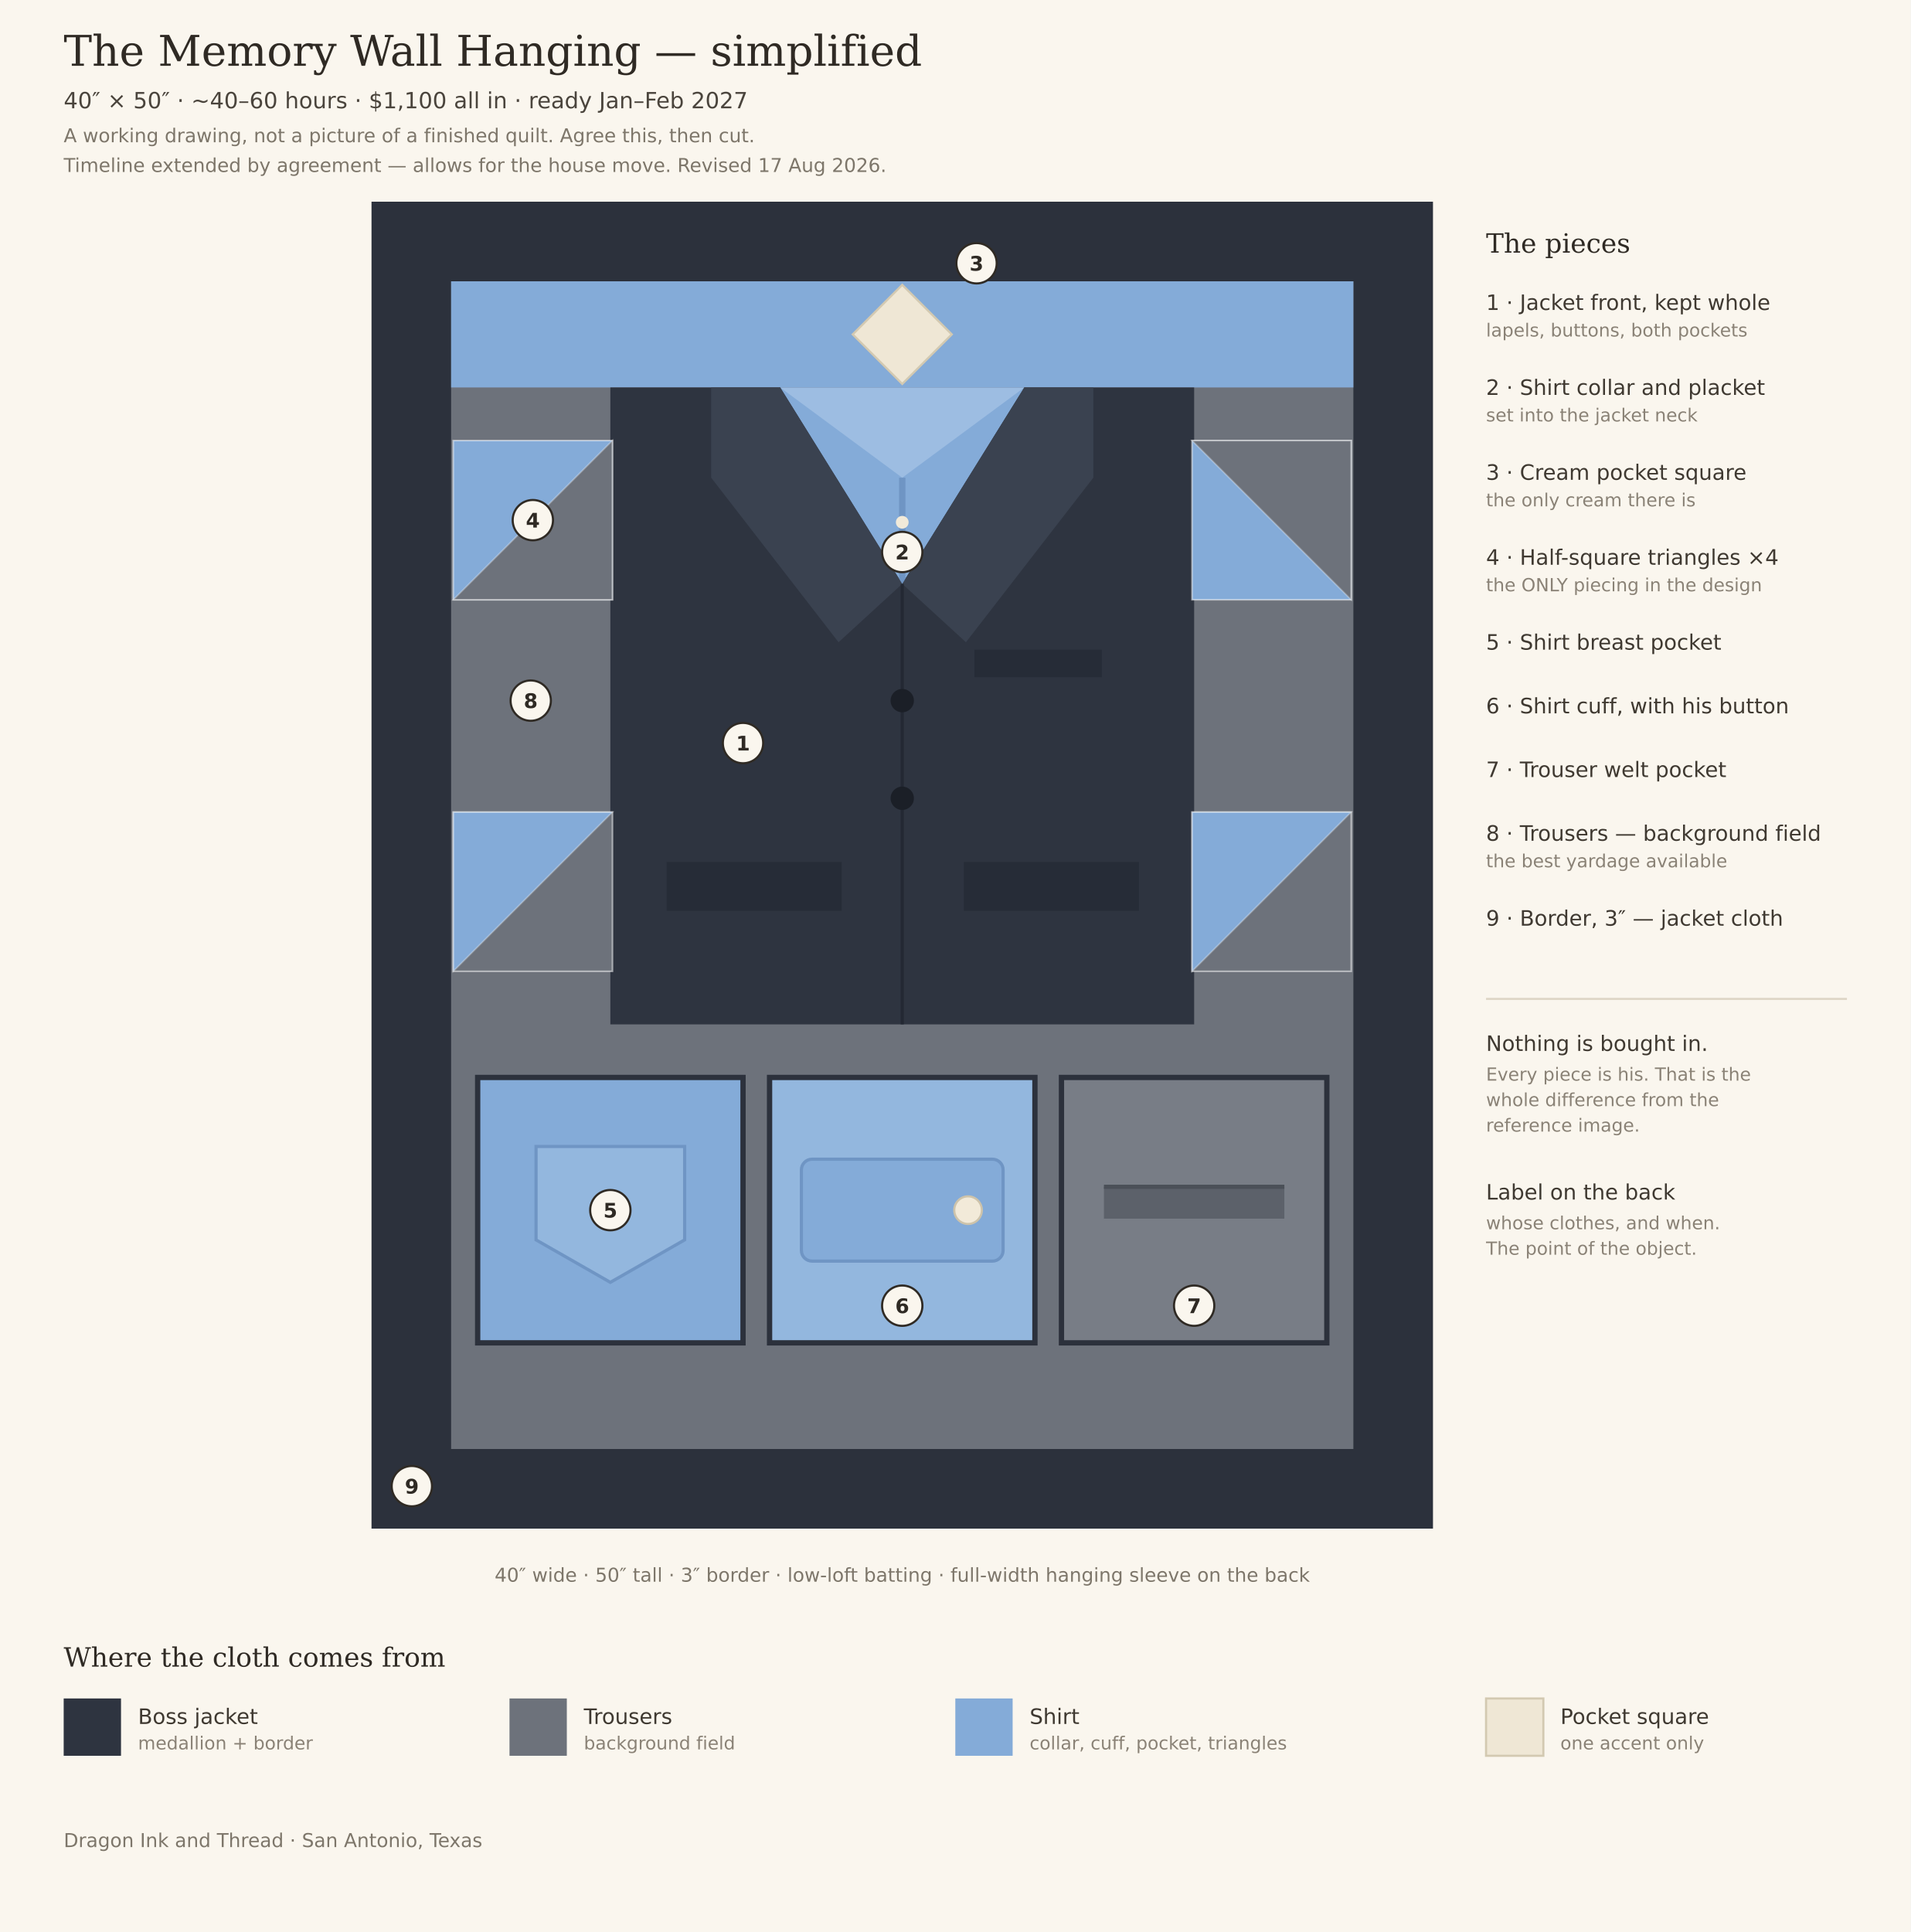
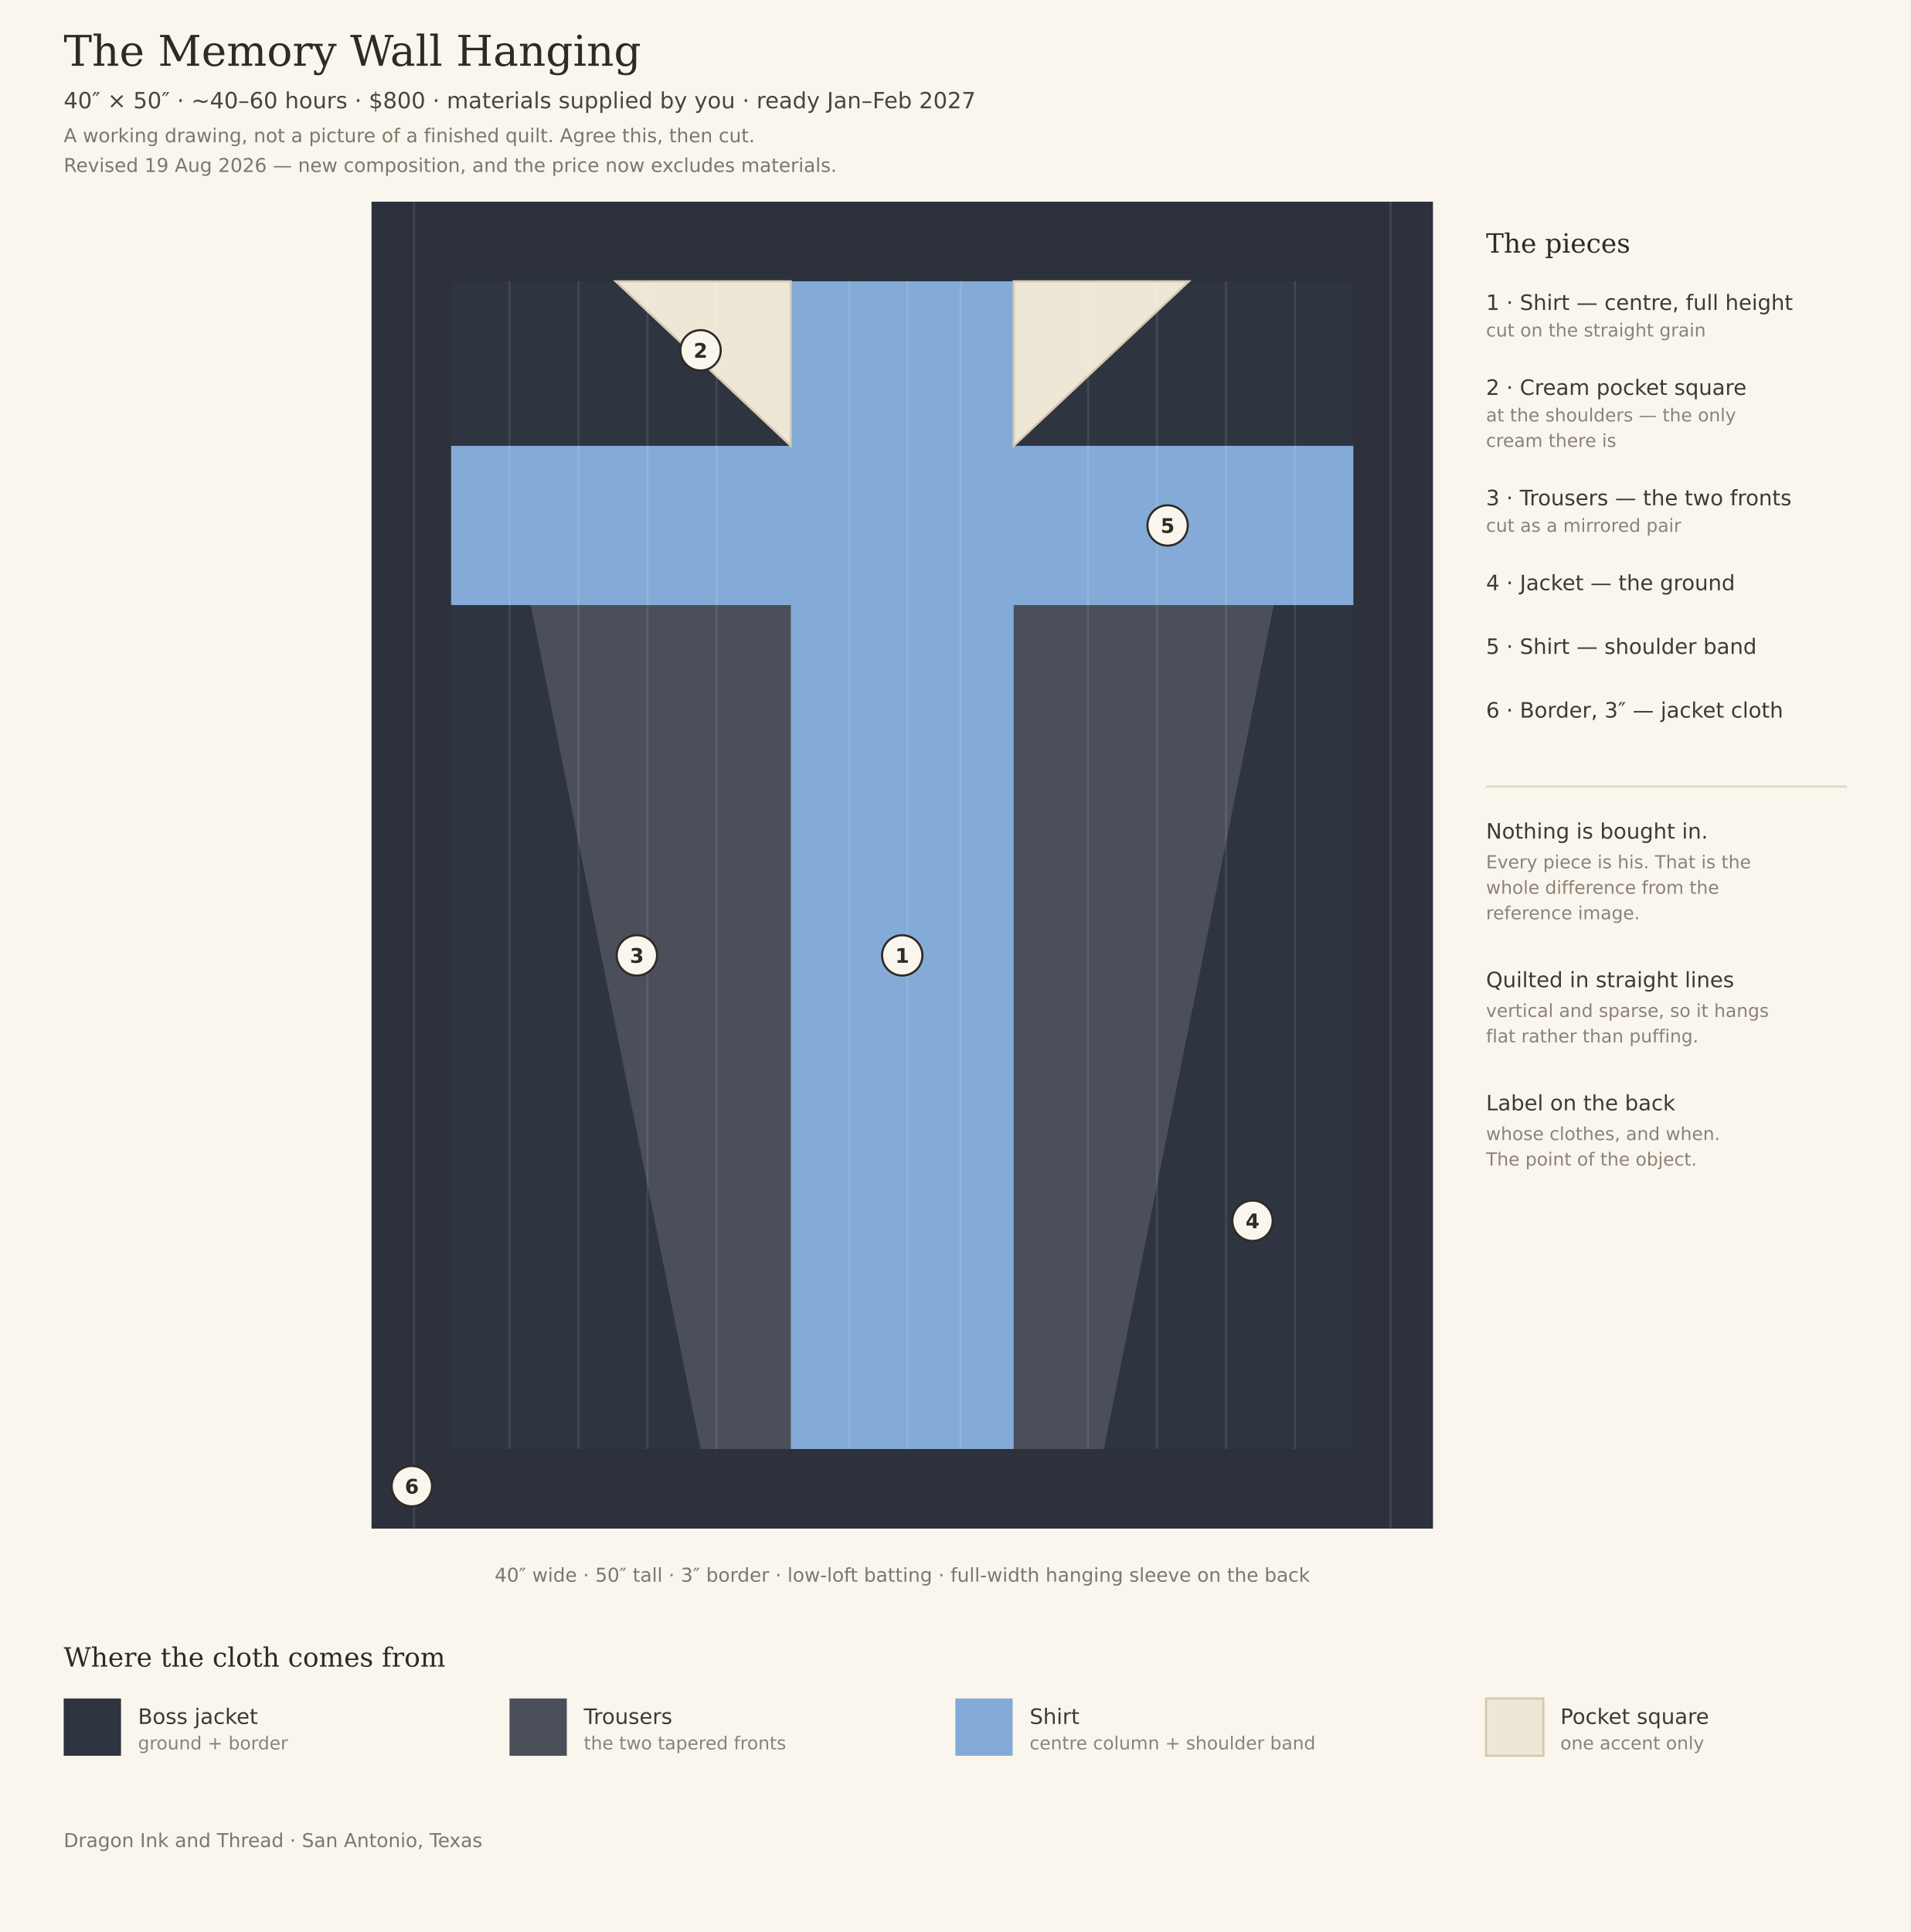
<svg xmlns="http://www.w3.org/2000/svg" width="1800" height="1820" viewBox="0 0 1800 1820">
  <defs>
    <style>
      .h1 { font-family: "DejaVu Serif", serif; fill: #2f2a24; font-size: 40px; }
      .h2 { font-family: "DejaVu Serif", serif; fill: #2f2a24; font-size: 25px; }
      .s  { font-family: "DejaVu Sans", sans-serif; fill: #4a443c; font-size: 21px; }
      .sm { font-family: "DejaVu Sans", sans-serif; fill: #7d766a; font-size: 18px; }
      .key{ font-family: "DejaVu Sans", sans-serif; fill: #3f3931; font-size: 20px; }
      .keysm { font-family: "DejaVu Sans", sans-serif; fill: #8a8276; font-size: 17px; }
      .num{ font-family: "DejaVu Sans", sans-serif; font-size: 19px; font-weight: bold; }
+       .qline { stroke: #ffffff; stroke-opacity: .10; stroke-width: 2; }
    </style>
  </defs>
  <rect width="1800" height="1820" fill="#faf6ee" />
-   <text class="h1" x="60" y="62">The Memory Wall Hanging — simplified</text>
-   <text class="s" x="60" y="102">40″ × 50″  ·  ~40–60 hours  ·  $1,100 all in  ·  ready Jan–Feb 2027</text>
+   <text class="h1" x="60" y="62">The Memory Wall Hanging</text>
+   <text class="s" x="60" y="102">40″ × 50″  ·  ~40–60 hours  ·  $800  ·  materials supplied by you  ·  ready Jan–Feb 2027</text>
  <text class="sm" x="60" y="134">A working drawing, not a picture of a finished quilt. Agree this, then cut.</text>
-   <text class="sm" x="60" y="162">Timeline extended by agreement — allows for the house move. Revised 17 Aug 2026.</text>
+   <text class="sm" x="60" y="162">Revised 19 Aug 2026 — new composition, and the price now excludes materials.</text>
  <rect x="350" y="190" width="1000" height="1250" fill="#2c313c" />
-   <rect x="425" y="265" width="850" height="1100" fill="#6d727b" />
-   <rect x="425" y="265" width="850" height="100" fill="#84abd8" />
-   <g transform="translate(850,315) rotate(45)">
-     <rect x="-33" y="-33" width="66" height="66" fill="#efe7d5" stroke="#d3c9b1" stroke-width="2" />
+   <rect x="425" y="265" width="850" height="1100" fill="#2e3440" />
+   <rect x="425" y="420" width="850" height="150" fill="#84abd8" />
+   <polygon points="500,570 745,570 745,1365 660,1365" fill="#4a4f59" />
+   <polygon points="1200,570 955,570 955,1365 1040,1365" fill="#4a4f59" />
+   <rect x="745" y="265" width="210" height="1100" fill="#84abd8" />
+   <polygon points="580,265 745,265 745,420" fill="#efe7d5" stroke="#d3c9b1" stroke-width="2" />
+   <polygon points="1120,265 955,265 955,420" fill="#efe7d5" stroke="#d3c9b1" stroke-width="2" />
+   <g class="qline">
+     <line x1="480" y1="265" x2="480" y2="1365" />
+     <line x1="545" y1="265" x2="545" y2="1365" />
+     <line x1="610" y1="265" x2="610" y2="1365" />
+     <line x1="675" y1="265" x2="675" y2="1365" />
+     <line x1="800" y1="265" x2="800" y2="1365" />
+     <line x1="855" y1="265" x2="855" y2="1365" />
+     <line x1="905" y1="265" x2="905" y2="1365" />
+     <line x1="1025" y1="265" x2="1025" y2="1365" />
+     <line x1="1090" y1="265" x2="1090" y2="1365" />
+     <line x1="1155" y1="265" x2="1155" y2="1365" />
+     <line x1="1220" y1="265" x2="1220" y2="1365" />
+     <line x1="390" y1="190" x2="390" y2="1440" />
+     <line x1="1310" y1="190" x2="1310" y2="1440" />
  </g>
-   <rect x="575" y="365" width="550" height="600" fill="#2e3440" />
-   <polygon points="735,365 850,550 965,365" fill="#84abd8" />
-   <polygon points="735,365 850,450 965,365" fill="#9dbde2" />
-   <line x1="850" y1="450" x2="850" y2="550" stroke="#6f95c4" stroke-width="6" />
-   <circle cx="850" cy="492" r="6" fill="#f2ead9" />
-   <polygon points="670,365 735,365 850,550 790,605 670,450" fill="#3a4250" />
-   <polygon points="1030,365 965,365 850,550 910,605 1030,450" fill="#3a4250" />
-   <line x1="850" y1="550" x2="850" y2="965" stroke="#232833" stroke-width="3" />
-   <circle cx="850" cy="660" r="11" fill="#1b1f27" />
-   <circle cx="850" cy="752" r="11" fill="#1b1f27" />
-   <rect x="918" y="612" width="120" height="26" fill="#262c37" />
-   <rect x="628" y="812" width="165" height="46" fill="#262c37" />
-   <rect x="908" y="812" width="165" height="46" fill="#262c37" />
-   <g stroke="#ffffff" stroke-opacity=".30" stroke-width="1.5">
-     <rect x="427" y="415" width="150" height="150" fill="#84abd8" />
-     <polygon points="427,565 577,415 577,565" fill="#6d727b" />
-     <rect x="427" y="415" width="150" height="150" fill="none" />
-     <rect x="427" y="765" width="150" height="150" fill="#6d727b" />
-     <polygon points="427,765 577,765 427,915" fill="#84abd8" />
-     <rect x="427" y="765" width="150" height="150" fill="none" />
-     <rect x="1123" y="415" width="150" height="150" fill="#84abd8" />
-     <polygon points="1123,415 1273,415 1273,565" fill="#6d727b" />
-     <rect x="1123" y="415" width="150" height="150" fill="none" />
-     <rect x="1123" y="765" width="150" height="150" fill="#6d727b" />
-     <polygon points="1273,765 1123,915 1123,765" fill="#84abd8" />
-     <rect x="1123" y="765" width="150" height="150" fill="none" />
-   </g>
-   <rect x="450" y="1015" width="250" height="250" fill="#84abd8" />
-   <path d="M505 1080 h140 v88 l-70 40 l-70 -40 z" fill="#93b7de" stroke="#6f95c4" stroke-width="3" />
-   <rect x="450" y="1015" width="250" height="250" fill="none" stroke="#2c313c" stroke-width="5" />
-   <rect x="725" y="1015" width="250" height="250" fill="#93b7de" />
-   <rect x="755" y="1092" width="190" height="96" rx="10" fill="#84abd8" stroke="#6f95c4" stroke-width="3" />
-   <circle cx="912" cy="1140" r="13" fill="#f2ead9" stroke="#cdc3ab" stroke-width="2" />
-   <rect x="725" y="1015" width="250" height="250" fill="none" stroke="#2c313c" stroke-width="5" />
-   <rect x="1000" y="1015" width="250" height="250" fill="#787d86" />
-   <rect x="1040" y="1118" width="170" height="30" fill="#5c616a" />
-   <line x1="1040" y1="1118" x2="1210" y2="1118" stroke="#4b5058" stroke-width="4" />
-   <rect x="1000" y="1015" width="250" height="250" fill="none" stroke="#2c313c" stroke-width="5" />
  <g>
    <g>
-       <circle cx="700" cy="700" r="19" fill="#faf6ee" stroke="#2f2a24" stroke-width="2" />
-       <text class="num" x="700" y="707" text-anchor="middle" fill="#2f2a24">1</text>
+       <circle cx="850" cy="900" r="19" fill="#faf6ee" stroke="#2f2a24" stroke-width="2" />
+       <text class="num" x="850" y="907" text-anchor="middle" fill="#2f2a24">1</text>
    </g>
    <g>
-       <circle cx="850" cy="520" r="19" fill="#faf6ee" stroke="#2f2a24" stroke-width="2" />
-       <text class="num" x="850" y="527" text-anchor="middle" fill="#2f2a24">2</text>
+       <circle cx="660" cy="330" r="19" fill="#faf6ee" stroke="#2f2a24" stroke-width="2" />
+       <text class="num" x="660" y="337" text-anchor="middle" fill="#2f2a24">2</text>
    </g>
    <g>
-       <circle cx="920" cy="248" r="19" fill="#faf6ee" stroke="#2f2a24" stroke-width="2" />
-       <text class="num" x="920" y="255" text-anchor="middle" fill="#2f2a24">3</text>
+       <circle cx="600" cy="900" r="19" fill="#faf6ee" stroke="#2f2a24" stroke-width="2" />
+       <text class="num" x="600" y="907" text-anchor="middle" fill="#2f2a24">3</text>
    </g>
    <g>
-       <circle cx="502" cy="490" r="19" fill="#faf6ee" stroke="#2f2a24" stroke-width="2" />
-       <text class="num" x="502" y="497" text-anchor="middle" fill="#2f2a24">4</text>
+       <circle cx="1180" cy="1150" r="19" fill="#faf6ee" stroke="#2f2a24" stroke-width="2" />
+       <text class="num" x="1180" y="1157" text-anchor="middle" fill="#2f2a24">4</text>
    </g>
    <g>
-       <circle cx="575" cy="1140" r="19" fill="#faf6ee" stroke="#2f2a24" stroke-width="2" />
-       <text class="num" x="575" y="1147" text-anchor="middle" fill="#2f2a24">5</text>
-     </g>
-     <g>
-       <circle cx="850" cy="1230" r="19" fill="#faf6ee" stroke="#2f2a24" stroke-width="2" />
-       <text class="num" x="850" y="1237" text-anchor="middle" fill="#2f2a24">6</text>
-     </g>
-     <g>
-       <circle cx="1125" cy="1230" r="19" fill="#faf6ee" stroke="#2f2a24" stroke-width="2" />
-       <text class="num" x="1125" y="1237" text-anchor="middle" fill="#2f2a24">7</text>
-     </g>
-     <g>
-       <circle cx="500" cy="660" r="19" fill="#faf6ee" stroke="#2f2a24" stroke-width="2" />
-       <text class="num" x="500" y="667" text-anchor="middle" fill="#2f2a24">8</text>
+       <circle cx="1100" cy="495" r="19" fill="#faf6ee" stroke="#2f2a24" stroke-width="2" />
+       <text class="num" x="1100" y="502" text-anchor="middle" fill="#2f2a24">5</text>
    </g>
    <g>
      <circle cx="388" cy="1400" r="19" fill="#faf6ee" stroke="#2f2a24" stroke-width="2" />
-       <text class="num" x="388" y="1407" text-anchor="middle" fill="#2f2a24">9</text>
+       <text class="num" x="388" y="1407" text-anchor="middle" fill="#2f2a24">6</text>
    </g>
  </g>
  <text class="sm" x="850" y="1490" text-anchor="middle">40″ wide · 50″ tall · 3″ border · low-loft batting · full-width hanging sleeve on the back</text>
  <text class="h2" x="1400" y="238">The pieces</text>
  <g>
-     <text class="key" x="1400" y="292">1 · Jacket front, kept whole</text>
-     <text class="keysm" x="1400" y="317">lapels, buttons, both pockets</text>
-     <text class="key" x="1400" y="372">2 · Shirt collar and placket</text>
-     <text class="keysm" x="1400" y="397">set into the jacket neck</text>
-     <text class="key" x="1400" y="452">3 · Cream pocket square</text>
-     <text class="keysm" x="1400" y="477">the only cream there is</text>
-     <text class="key" x="1400" y="532">4 · Half-square triangles ×4</text>
-     <text class="keysm" x="1400" y="557">the ONLY piecing in the design</text>
-     <text class="key" x="1400" y="612">5 · Shirt breast pocket</text>
-     <text class="key" x="1400" y="672">6 · Shirt cuff, with his button</text>
-     <text class="key" x="1400" y="732">7 · Trouser welt pocket</text>
-     <text class="key" x="1400" y="792">8 · Trousers — background field</text>
-     <text class="keysm" x="1400" y="817">the best yardage available</text>
-     <text class="key" x="1400" y="872">9 · Border, 3″ — jacket cloth</text>
+     <text class="key" x="1400" y="292">1 · Shirt — centre, full height</text>
+     <text class="keysm" x="1400" y="317">cut on the straight grain</text>
+     <text class="key" x="1400" y="372">2 · Cream pocket square</text>
+     <text class="keysm" x="1400" y="397">at the shoulders — the only</text>
+     <text class="keysm" x="1400" y="421">cream there is</text>
+     <text class="key" x="1400" y="476">3 · Trousers — the two fronts</text>
+     <text class="keysm" x="1400" y="501">cut as a mirrored pair</text>
+     <text class="key" x="1400" y="556">4 · Jacket — the ground</text>
+     <text class="key" x="1400" y="616">5 · Shirt — shoulder band</text>
+     <text class="key" x="1400" y="676">6 · Border, 3″ — jacket cloth</text>
  </g>
  <g>
-     <rect x="1400" y="940" width="340" height="2" fill="#ded6c6" />
-     <text class="key" x="1400" y="990">Nothing is bought in.</text>
-     <text class="keysm" x="1400" y="1018">Every piece is his. That is the</text>
-     <text class="keysm" x="1400" y="1042">whole difference from the</text>
-     <text class="keysm" x="1400" y="1066">reference image.</text>
-     <text class="key" x="1400" y="1130">Label on the back</text>
-     <text class="keysm" x="1400" y="1158">whose clothes, and when.</text>
-     <text class="keysm" x="1400" y="1182">The point of the object.</text>
+     <rect x="1400" y="740" width="340" height="2" fill="#ded6c6" />
+     <text class="key" x="1400" y="790">Nothing is bought in.</text>
+     <text class="keysm" x="1400" y="818">Every piece is his. That is the</text>
+     <text class="keysm" x="1400" y="842">whole difference from the</text>
+     <text class="keysm" x="1400" y="866">reference image.</text>
+     <text class="key" x="1400" y="930">Quilted in straight lines</text>
+     <text class="keysm" x="1400" y="958">vertical and sparse, so it hangs</text>
+     <text class="keysm" x="1400" y="982">flat rather than puffing.</text>
+     <text class="key" x="1400" y="1046">Label on the back</text>
+     <text class="keysm" x="1400" y="1074">whose clothes, and when.</text>
+     <text class="keysm" x="1400" y="1098">The point of the object.</text>
  </g>
  <text class="h2" x="60" y="1570">Where the cloth comes from</text>
  <g>
    <rect x="60" y="1600" width="54" height="54" fill="#2e3440" />
    <text class="key" x="130" y="1624">Boss jacket</text>
-     <text class="keysm" x="130" y="1648">medallion + border</text>
-     <rect x="480" y="1600" width="54" height="54" fill="#6d727b" />
+     <text class="keysm" x="130" y="1648">ground + border</text>
+     <rect x="480" y="1600" width="54" height="54" fill="#4a4f59" />
    <text class="key" x="550" y="1624">Trousers</text>
-     <text class="keysm" x="550" y="1648">background field</text>
+     <text class="keysm" x="550" y="1648">the two tapered fronts</text>
    <rect x="900" y="1600" width="54" height="54" fill="#84abd8" />
    <text class="key" x="970" y="1624">Shirt</text>
-     <text class="keysm" x="970" y="1648">collar, cuff, pocket, triangles</text>
+     <text class="keysm" x="970" y="1648">centre column + shoulder band</text>
    <rect x="1400" y="1600" width="54" height="54" fill="#efe7d5" stroke="#d3c9b1" stroke-width="2" />
    <text class="key" x="1470" y="1624">Pocket square</text>
    <text class="keysm" x="1470" y="1648">one accent only</text>
  </g>
  <text class="sm" x="60" y="1740">Dragon Ink and Thread · San Antonio, Texas</text>
</svg>
